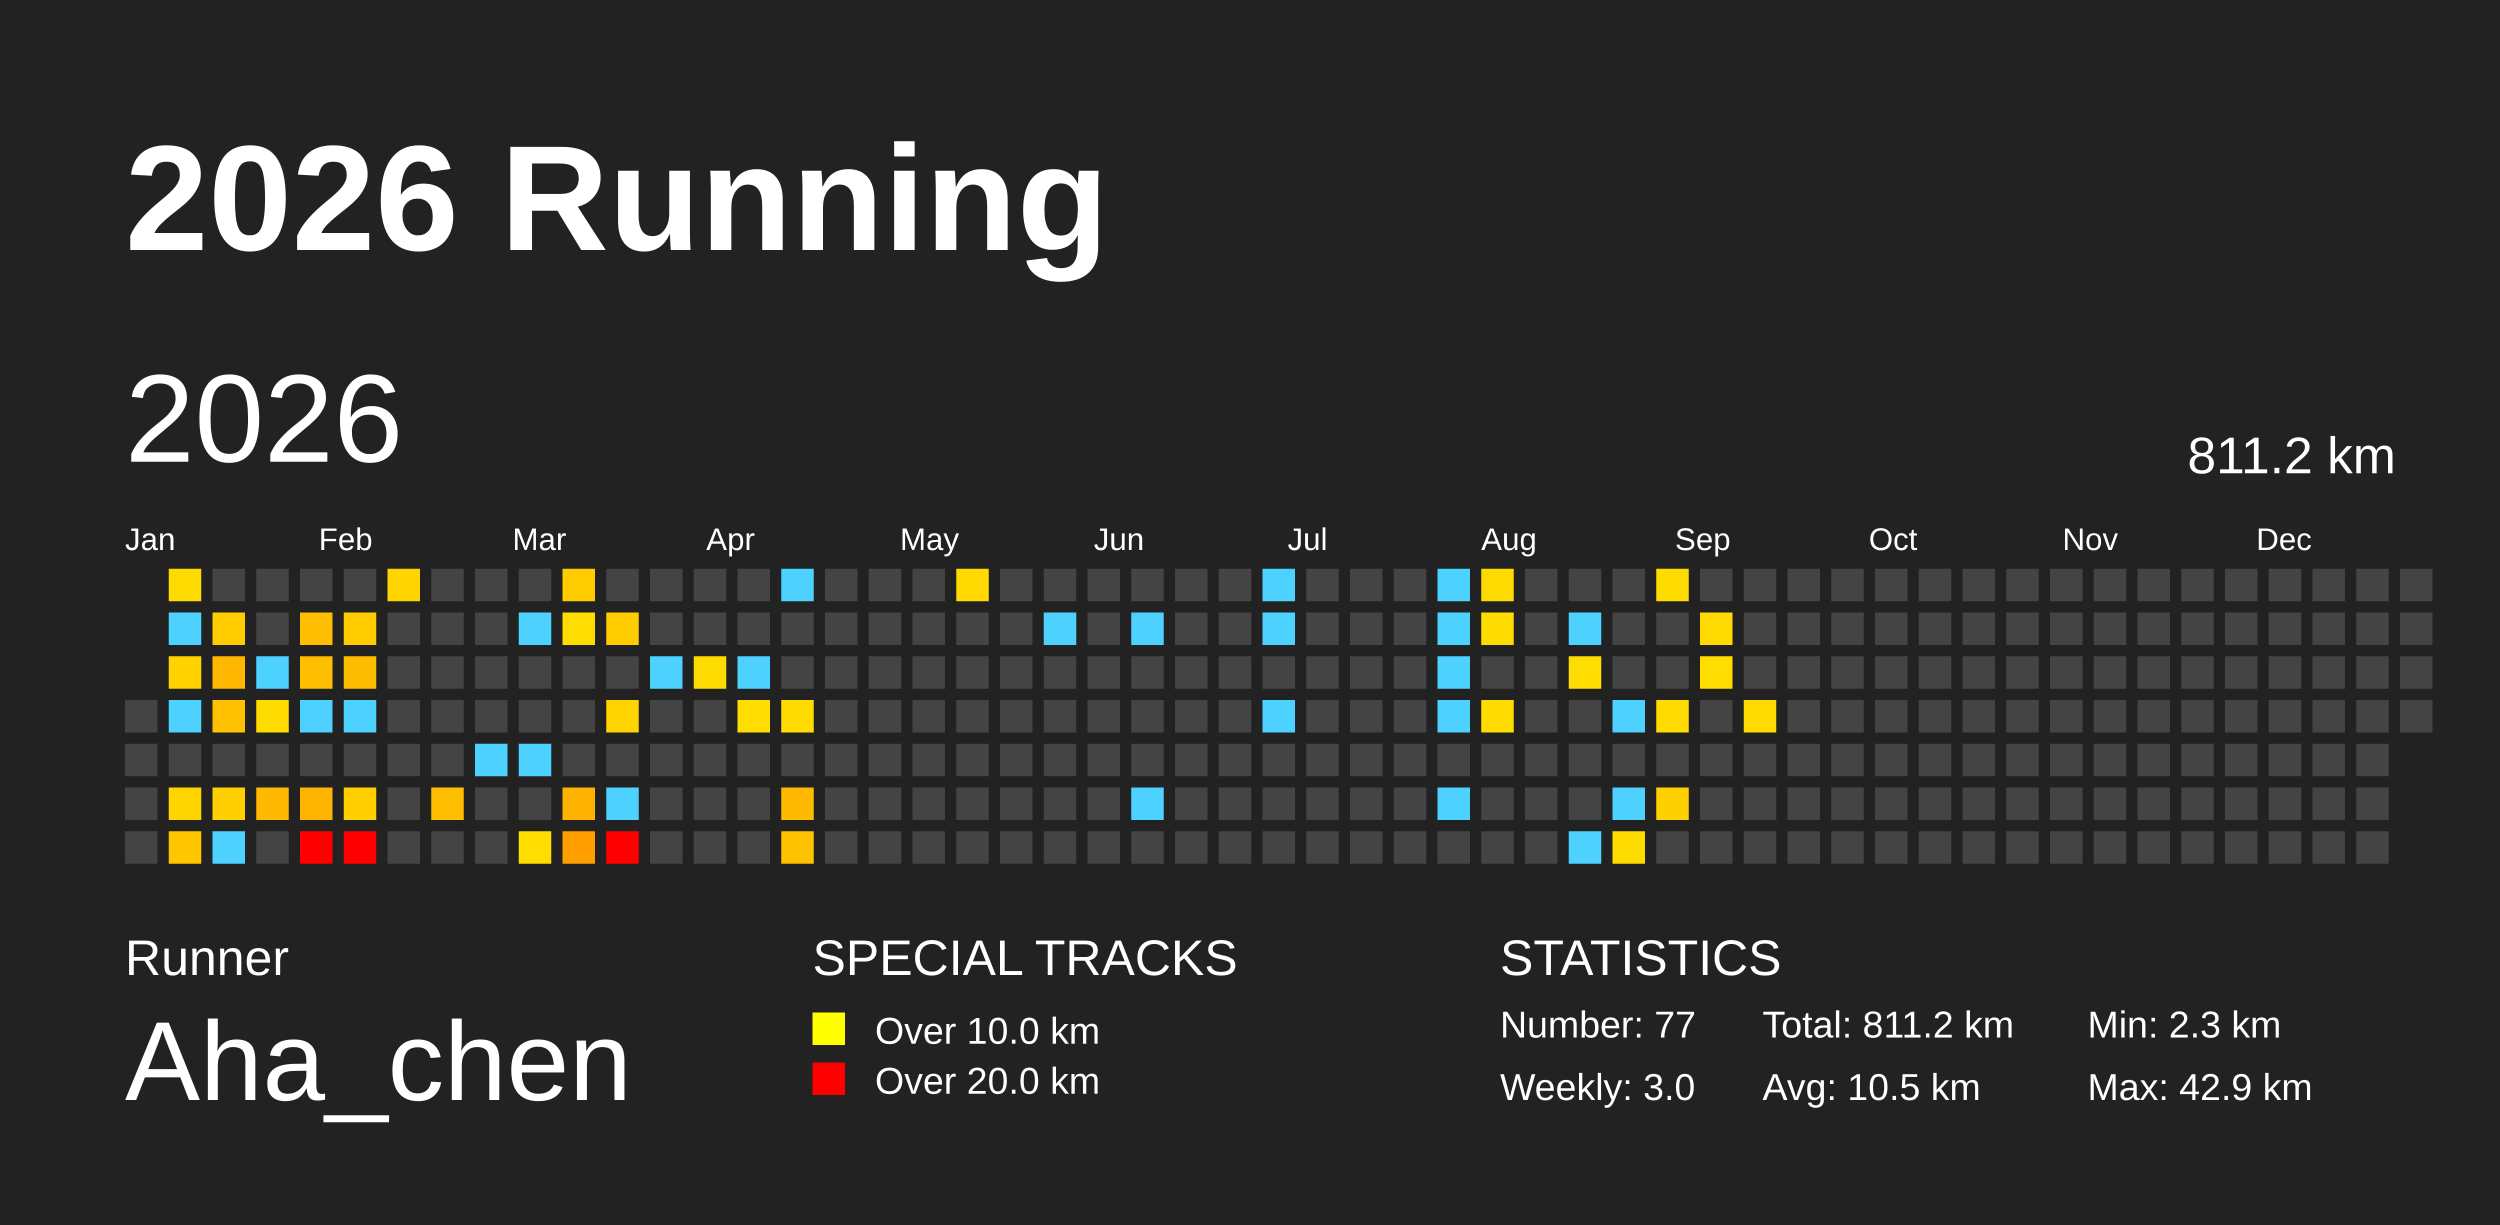
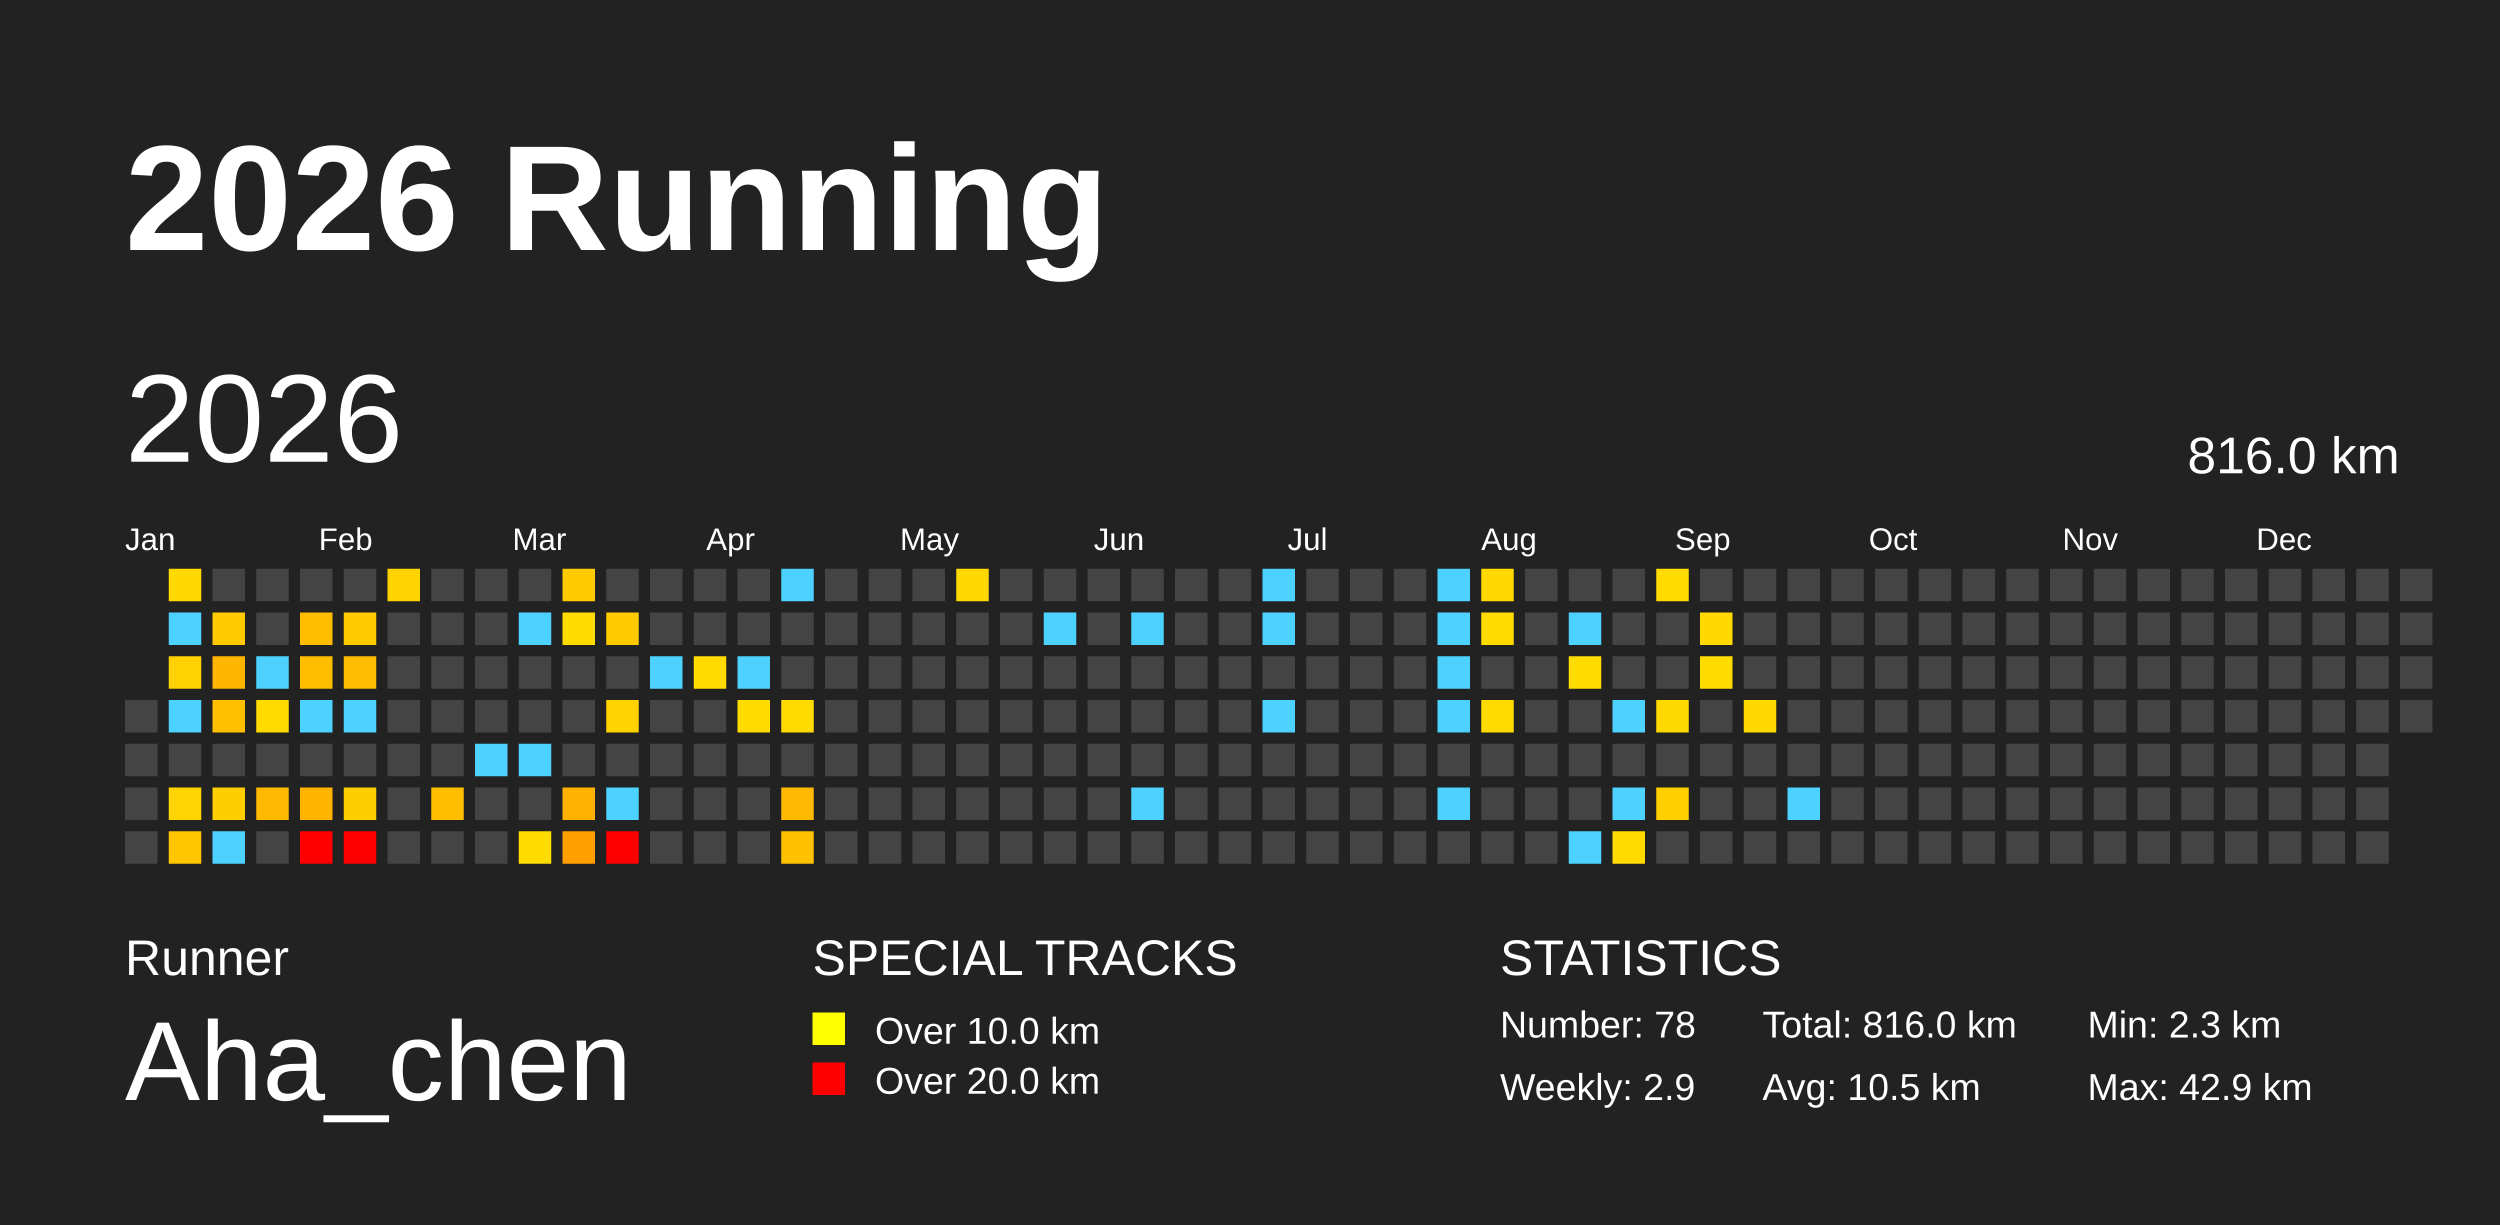
<svg xmlns="http://www.w3.org/2000/svg" baseProfile="full" height="98mm" version="1.1" viewBox="0,0,200,98" width="200mm">
  <defs />
  <rect fill="#222222" height="98" width="200" x="0" y="0" />
  <text fill="#FFFFFF" style="font-size:12px; font-family:Arial; font-weight:bold;" x="10" y="20">2026 Running</text>
  <text fill="#FFFFFF" style="font-size:4px; font-family:Arial" x="10" y="78">Runner</text>
  <text fill="#FFFFFF" style="font-size:9px; font-family:Arial" x="10" y="88">Aha_chen</text>
  <text fill="#FFFFFF" style="font-size:4px; font-family:Arial" x="65" y="78">SPECIAL TRACKS</text>
  <rect fill="yellow" height="2.6" width="2.6" x="65" y="81" />
  <text fill="#FFFFFF" style="font-size:3px; font-family:Arial" x="70" y="83.5">Over 10.0 km</text>
  <rect fill="red" height="2.6" width="2.6" x="65" y="85" />
  <text fill="#FFFFFF" style="font-size:3px; font-family:Arial" x="70" y="87.5">Over 20.0 km</text>
  <text fill="#FFFFFF" style="font-size:4px; font-family:Arial" x="120" y="78">STATISTICS</text>
-   <text fill="#FFFFFF" style="font-size:3px; font-family:Arial" x="120" y="83">Number: 77</text>
-   <text fill="#FFFFFF" style="font-size:3px; font-family:Arial" x="120" y="88">Weekly: 3.0</text>
-   <text fill="#FFFFFF" style="font-size:3px; font-family:Arial" x="141" y="83">Total: 811.2 km</text>
+   <text fill="#FFFFFF" style="font-size:3px; font-family:Arial" x="120" y="83">Number: 78</text>
+   <text fill="#FFFFFF" style="font-size:3px; font-family:Arial" x="120" y="88">Weekly: 2.9</text>
+   <text fill="#FFFFFF" style="font-size:3px; font-family:Arial" x="141" y="83">Total: 816.0 km</text>
  <text fill="#FFFFFF" style="font-size:3px; font-family:Arial" x="141" y="88">Avg: 10.5 km</text>
  <text fill="#FFFFFF" style="font-size:3px; font-family:Arial" x="167" y="83">Min: 2.3 km</text>
  <text fill="#FFFFFF" style="font-size:3px; font-family:Arial" x="167" y="88">Max: 42.9 km</text>
  <text dominant-baseline="hanging" fill="#FFFFFF" style="font-size:10.0px; font-family:Arial;" x="10" y="30">2026</text>
-   <text dominant-baseline="hanging" fill="#FFFFFF" style="font-size:4.125px; font-family:Arial;" x="175" y="35">811.2 km</text>
+   <text dominant-baseline="hanging" fill="#FFFFFF" style="font-size:4.125px; font-family:Arial;" x="175" y="35">816.0 km</text>
  <text fill="#FFFFFF" style="font-size:2.5px; font-family:Arial" x="10.0" y="44">Jan</text>
  <text fill="#FFFFFF" style="font-size:2.5px; font-family:Arial" x="25.5" y="44">Feb</text>
  <text fill="#FFFFFF" style="font-size:2.5px; font-family:Arial" x="41.0" y="44">Mar</text>
  <text fill="#FFFFFF" style="font-size:2.5px; font-family:Arial" x="56.5" y="44">Apr</text>
  <text fill="#FFFFFF" style="font-size:2.5px; font-family:Arial" x="72.0" y="44">May</text>
  <text fill="#FFFFFF" style="font-size:2.5px; font-family:Arial" x="87.5" y="44">Jun</text>
  <text fill="#FFFFFF" style="font-size:2.5px; font-family:Arial" x="103.0" y="44">Jul</text>
  <text fill="#FFFFFF" style="font-size:2.5px; font-family:Arial" x="118.5" y="44">Aug</text>
  <text fill="#FFFFFF" style="font-size:2.5px; font-family:Arial" x="134.0" y="44">Sep</text>
  <text fill="#FFFFFF" style="font-size:2.5px; font-family:Arial" x="149.5" y="44">Oct</text>
  <text fill="#FFFFFF" style="font-size:2.5px; font-family:Arial" x="165.0" y="44">Nov</text>
  <text fill="#FFFFFF" style="font-size:2.5px; font-family:Arial" x="180.5" y="44">Dec</text>
  <rect fill="#444444" height="2.6" width="2.6" x="10.0" y="56.0" />
  <rect fill="#444444" height="2.6" width="2.6" x="10.0" y="59.5" />
  <rect fill="#444444" height="2.6" width="2.6" x="10.0" y="63.0" />
  <rect fill="#444444" height="2.6" width="2.6" x="10.0" y="66.5" />
-   <rect fill="#ffda00" height="2.6" width="2.6" x="13.5" y="45.5" />
+   <rect fill="#ffd900" height="2.6" width="2.6" x="13.5" y="45.5" />
  <rect fill="#4dd2ff" height="2.6" width="2.6" x="13.5" y="49.0" />
-   <rect fill="#ffd200" height="2.6" width="2.6" x="13.5" y="52.5" />
+   <rect fill="#ffd100" height="2.6" width="2.6" x="13.5" y="52.5" />
  <rect fill="#4dd2ff" height="2.6" width="2.6" x="13.5" y="56.0" />
  <rect fill="#444444" height="2.6" width="2.6" x="13.5" y="59.5" />
-   <rect fill="#ffd500" height="2.6" width="2.6" x="13.5" y="63.0" />
-   <rect fill="#ffc600" height="2.6" width="2.6" x="13.5" y="66.5" />
+   <rect fill="#ffd400" height="2.6" width="2.6" x="13.5" y="63.0" />
+   <rect fill="#ffc500" height="2.6" width="2.6" x="13.5" y="66.5" />
  <rect fill="#444444" height="2.6" width="2.6" x="17.0" y="45.5" />
-   <rect fill="#ffcc00" height="2.6" width="2.6" x="17.0" y="49.0" />
-   <rect fill="#ffb700" height="2.6" width="2.6" x="17.0" y="52.5" />
-   <rect fill="#ffc100" height="2.6" width="2.6" x="17.0" y="56.0" />
+   <rect fill="#ffcb00" height="2.6" width="2.6" x="17.0" y="49.0" />
+   <rect fill="#ffb600" height="2.6" width="2.6" x="17.0" y="52.5" />
+   <rect fill="#ffc000" height="2.6" width="2.6" x="17.0" y="56.0" />
  <rect fill="#444444" height="2.6" width="2.6" x="17.0" y="59.5" />
-   <rect fill="#ffcf00" height="2.6" width="2.6" x="17.0" y="63.0" />
+   <rect fill="#ffce00" height="2.6" width="2.6" x="17.0" y="63.0" />
  <rect fill="#4dd2ff" height="2.6" width="2.6" x="17.0" y="66.5" />
  <rect fill="#444444" height="2.6" width="2.6" x="20.5" y="45.5" />
  <rect fill="#444444" height="2.6" width="2.6" x="20.5" y="49.0" />
  <rect fill="#4dd2ff" height="2.6" width="2.6" x="20.5" y="52.5" />
-   <rect fill="#ffdc00" height="2.6" width="2.6" x="20.5" y="56.0" />
+   <rect fill="#ffdb00" height="2.6" width="2.6" x="20.5" y="56.0" />
  <rect fill="#444444" height="2.6" width="2.6" x="20.5" y="59.5" />
  <rect fill="#ffb900" height="2.6" width="2.6" x="20.5" y="63.0" />
  <rect fill="#444444" height="2.6" width="2.6" x="20.5" y="66.5" />
  <rect fill="#444444" height="2.6" width="2.6" x="24.0" y="45.5" />
-   <rect fill="#ffbe00" height="2.6" width="2.6" x="24.0" y="49.0" />
-   <rect fill="#ffbe00" height="2.6" width="2.6" x="24.0" y="52.5" />
+   <rect fill="#ffbd00" height="2.6" width="2.6" x="24.0" y="49.0" />
+   <rect fill="#ffbd00" height="2.6" width="2.6" x="24.0" y="52.5" />
  <rect fill="#4dd2ff" height="2.6" width="2.6" x="24.0" y="56.0" />
  <rect fill="#444444" height="2.6" width="2.6" x="24.0" y="59.5" />
-   <rect fill="#ffb500" height="2.6" width="2.6" x="24.0" y="63.0" />
+   <rect fill="#ffb400" height="2.6" width="2.6" x="24.0" y="63.0" />
  <rect fill="red" height="2.6" width="2.6" x="24.0" y="66.5" />
  <rect fill="#444444" height="2.6" width="2.6" x="27.5" y="45.5" />
-   <rect fill="#ffcc00" height="2.6" width="2.6" x="27.5" y="49.0" />
-   <rect fill="#ffbd00" height="2.6" width="2.6" x="27.5" y="52.5" />
+   <rect fill="#ffcb00" height="2.6" width="2.6" x="27.5" y="49.0" />
+   <rect fill="#ffbc00" height="2.6" width="2.6" x="27.5" y="52.5" />
  <rect fill="#4dd2ff" height="2.6" width="2.6" x="27.5" y="56.0" />
  <rect fill="#444444" height="2.6" width="2.6" x="27.5" y="59.5" />
-   <rect fill="#ffcf00" height="2.6" width="2.6" x="27.5" y="63.0" />
+   <rect fill="#ffce00" height="2.6" width="2.6" x="27.5" y="63.0" />
  <rect fill="red" height="2.6" width="2.6" x="27.5" y="66.5" />
-   <rect fill="#ffd400" height="2.6" width="2.6" x="31.0" y="45.5" />
+   <rect fill="#ffd300" height="2.6" width="2.6" x="31.0" y="45.5" />
  <rect fill="#444444" height="2.6" width="2.6" x="31.0" y="49.0" />
  <rect fill="#444444" height="2.6" width="2.6" x="31.0" y="52.5" />
  <rect fill="#444444" height="2.6" width="2.6" x="31.0" y="56.0" />
  <rect fill="#444444" height="2.6" width="2.6" x="31.0" y="59.5" />
  <rect fill="#444444" height="2.6" width="2.6" x="31.0" y="63.0" />
  <rect fill="#444444" height="2.6" width="2.6" x="31.0" y="66.5" />
  <rect fill="#444444" height="2.6" width="2.6" x="34.5" y="45.5" />
  <rect fill="#444444" height="2.6" width="2.6" x="34.5" y="49.0" />
  <rect fill="#444444" height="2.6" width="2.6" x="34.5" y="52.5" />
  <rect fill="#444444" height="2.6" width="2.6" x="34.5" y="56.0" />
  <rect fill="#444444" height="2.6" width="2.6" x="34.5" y="59.5" />
-   <rect fill="#ffbf00" height="2.6" width="2.6" x="34.5" y="63.0" />
+   <rect fill="#ffbe00" height="2.6" width="2.6" x="34.5" y="63.0" />
  <rect fill="#444444" height="2.6" width="2.6" x="34.5" y="66.5" />
  <rect fill="#444444" height="2.6" width="2.6" x="38.0" y="45.5" />
  <rect fill="#444444" height="2.6" width="2.6" x="38.0" y="49.0" />
  <rect fill="#444444" height="2.6" width="2.6" x="38.0" y="52.5" />
  <rect fill="#444444" height="2.6" width="2.6" x="38.0" y="56.0" />
  <rect fill="#4dd2ff" height="2.6" width="2.6" x="38.0" y="59.5" />
  <rect fill="#444444" height="2.6" width="2.6" x="38.0" y="63.0" />
  <rect fill="#444444" height="2.6" width="2.6" x="38.0" y="66.5" />
  <rect fill="#444444" height="2.6" width="2.6" x="41.5" y="45.5" />
  <rect fill="#4dd2ff" height="2.6" width="2.6" x="41.5" y="49.0" />
  <rect fill="#444444" height="2.6" width="2.6" x="41.5" y="52.5" />
  <rect fill="#444444" height="2.6" width="2.6" x="41.5" y="56.0" />
  <rect fill="#4dd2ff" height="2.6" width="2.6" x="41.5" y="59.5" />
  <rect fill="#444444" height="2.6" width="2.6" x="41.5" y="63.0" />
-   <rect fill="#ffdd00" height="2.6" width="2.6" x="41.5" y="66.5" />
-   <rect fill="#ffcc00" height="2.6" width="2.6" x="45.0" y="45.5" />
-   <rect fill="#ffdd00" height="2.6" width="2.6" x="45.0" y="49.0" />
+   <rect fill="#ffdc00" height="2.6" width="2.6" x="41.5" y="66.5" />
+   <rect fill="#ffcb00" height="2.6" width="2.6" x="45.0" y="45.5" />
+   <rect fill="#ffdc00" height="2.6" width="2.6" x="45.0" y="49.0" />
  <rect fill="#444444" height="2.6" width="2.6" x="45.0" y="52.5" />
  <rect fill="#444444" height="2.6" width="2.6" x="45.0" y="56.0" />
  <rect fill="#444444" height="2.6" width="2.6" x="45.0" y="59.5" />
  <rect fill="#ffb300" height="2.6" width="2.6" x="45.0" y="63.0" />
-   <rect fill="#ffa000" height="2.6" width="2.6" x="45.0" y="66.5" />
+   <rect fill="#ff9f00" height="2.6" width="2.6" x="45.0" y="66.5" />
  <rect fill="#444444" height="2.6" width="2.6" x="48.5" y="45.5" />
-   <rect fill="#ffcc00" height="2.6" width="2.6" x="48.5" y="49.0" />
+   <rect fill="#ffcb00" height="2.6" width="2.6" x="48.5" y="49.0" />
  <rect fill="#444444" height="2.6" width="2.6" x="48.5" y="52.5" />
-   <rect fill="#ffd400" height="2.6" width="2.6" x="48.5" y="56.0" />
+   <rect fill="#ffd300" height="2.6" width="2.6" x="48.5" y="56.0" />
  <rect fill="#444444" height="2.6" width="2.6" x="48.5" y="59.5" />
  <rect fill="#4dd2ff" height="2.6" width="2.6" x="48.5" y="63.0" />
  <rect fill="red" height="2.6" width="2.6" x="48.5" y="66.5" />
  <rect fill="#444444" height="2.6" width="2.6" x="52.0" y="45.5" />
  <rect fill="#444444" height="2.6" width="2.6" x="52.0" y="49.0" />
  <rect fill="#4dd2ff" height="2.6" width="2.6" x="52.0" y="52.5" />
  <rect fill="#444444" height="2.6" width="2.6" x="52.0" y="56.0" />
  <rect fill="#444444" height="2.6" width="2.6" x="52.0" y="59.5" />
  <rect fill="#444444" height="2.6" width="2.6" x="52.0" y="63.0" />
  <rect fill="#444444" height="2.6" width="2.6" x="52.0" y="66.5" />
  <rect fill="#444444" height="2.6" width="2.6" x="55.5" y="45.5" />
  <rect fill="#444444" height="2.6" width="2.6" x="55.5" y="49.0" />
-   <rect fill="#ffdc00" height="2.6" width="2.6" x="55.5" y="52.5" />
+   <rect fill="#ffdb00" height="2.6" width="2.6" x="55.5" y="52.5" />
  <rect fill="#444444" height="2.6" width="2.6" x="55.5" y="56.0" />
  <rect fill="#444444" height="2.6" width="2.6" x="55.5" y="59.5" />
  <rect fill="#444444" height="2.6" width="2.6" x="55.5" y="63.0" />
  <rect fill="#444444" height="2.6" width="2.6" x="55.5" y="66.5" />
  <rect fill="#444444" height="2.6" width="2.6" x="59.0" y="45.5" />
  <rect fill="#444444" height="2.6" width="2.6" x="59.0" y="49.0" />
  <rect fill="#4dd2ff" height="2.6" width="2.6" x="59.0" y="52.5" />
-   <rect fill="#ffdd00" height="2.6" width="2.6" x="59.0" y="56.0" />
+   <rect fill="#ffdc00" height="2.6" width="2.6" x="59.0" y="56.0" />
  <rect fill="#444444" height="2.6" width="2.6" x="59.0" y="59.5" />
  <rect fill="#444444" height="2.6" width="2.6" x="59.0" y="63.0" />
  <rect fill="#444444" height="2.6" width="2.6" x="59.0" y="66.5" />
  <rect fill="#4dd2ff" height="2.6" width="2.6" x="62.5" y="45.5" />
  <rect fill="#444444" height="2.6" width="2.6" x="62.5" y="49.0" />
  <rect fill="#444444" height="2.6" width="2.6" x="62.5" y="52.5" />
-   <rect fill="#ffdc00" height="2.6" width="2.6" x="62.5" y="56.0" />
+   <rect fill="#ffdb00" height="2.6" width="2.6" x="62.5" y="56.0" />
  <rect fill="#444444" height="2.6" width="2.6" x="62.5" y="59.5" />
-   <rect fill="#ffba00" height="2.6" width="2.6" x="62.5" y="63.0" />
-   <rect fill="#ffc200" height="2.6" width="2.6" x="62.5" y="66.5" />
+   <rect fill="#ffb900" height="2.6" width="2.6" x="62.5" y="63.0" />
+   <rect fill="#ffc100" height="2.6" width="2.6" x="62.5" y="66.5" />
  <rect fill="#444444" height="2.6" width="2.6" x="66.0" y="45.5" />
  <rect fill="#444444" height="2.6" width="2.6" x="66.0" y="49.0" />
  <rect fill="#444444" height="2.6" width="2.6" x="66.0" y="52.5" />
  <rect fill="#444444" height="2.6" width="2.6" x="66.0" y="56.0" />
  <rect fill="#444444" height="2.6" width="2.6" x="66.0" y="59.5" />
  <rect fill="#444444" height="2.6" width="2.6" x="66.0" y="63.0" />
  <rect fill="#444444" height="2.6" width="2.6" x="66.0" y="66.5" />
  <rect fill="#444444" height="2.6" width="2.6" x="69.5" y="45.5" />
  <rect fill="#444444" height="2.6" width="2.6" x="69.5" y="49.0" />
  <rect fill="#444444" height="2.6" width="2.6" x="69.5" y="52.5" />
  <rect fill="#444444" height="2.6" width="2.6" x="69.5" y="56.0" />
  <rect fill="#444444" height="2.6" width="2.6" x="69.5" y="59.5" />
  <rect fill="#444444" height="2.6" width="2.6" x="69.5" y="63.0" />
  <rect fill="#444444" height="2.6" width="2.6" x="69.5" y="66.5" />
  <rect fill="#444444" height="2.6" width="2.6" x="73.0" y="45.5" />
  <rect fill="#444444" height="2.6" width="2.6" x="73.0" y="49.0" />
  <rect fill="#444444" height="2.6" width="2.6" x="73.0" y="52.5" />
  <rect fill="#444444" height="2.6" width="2.6" x="73.0" y="56.0" />
  <rect fill="#444444" height="2.6" width="2.6" x="73.0" y="59.5" />
  <rect fill="#444444" height="2.6" width="2.6" x="73.0" y="63.0" />
  <rect fill="#444444" height="2.6" width="2.6" x="73.0" y="66.5" />
-   <rect fill="#ffd900" height="2.6" width="2.6" x="76.5" y="45.5" />
+   <rect fill="#ffd800" height="2.6" width="2.6" x="76.5" y="45.5" />
  <rect fill="#444444" height="2.6" width="2.6" x="76.5" y="49.0" />
  <rect fill="#444444" height="2.6" width="2.6" x="76.5" y="52.5" />
  <rect fill="#444444" height="2.6" width="2.6" x="76.5" y="56.0" />
  <rect fill="#444444" height="2.6" width="2.6" x="76.5" y="59.5" />
  <rect fill="#444444" height="2.6" width="2.6" x="76.5" y="63.0" />
  <rect fill="#444444" height="2.6" width="2.6" x="76.5" y="66.5" />
  <rect fill="#444444" height="2.6" width="2.6" x="80.0" y="45.5" />
  <rect fill="#444444" height="2.6" width="2.6" x="80.0" y="49.0" />
  <rect fill="#444444" height="2.6" width="2.6" x="80.0" y="52.5" />
  <rect fill="#444444" height="2.6" width="2.6" x="80.0" y="56.0" />
  <rect fill="#444444" height="2.6" width="2.6" x="80.0" y="59.5" />
  <rect fill="#444444" height="2.6" width="2.6" x="80.0" y="63.0" />
  <rect fill="#444444" height="2.6" width="2.6" x="80.0" y="66.5" />
  <rect fill="#444444" height="2.6" width="2.6" x="83.5" y="45.5" />
  <rect fill="#4dd2ff" height="2.6" width="2.6" x="83.5" y="49.0" />
  <rect fill="#444444" height="2.6" width="2.6" x="83.5" y="52.5" />
  <rect fill="#444444" height="2.6" width="2.6" x="83.5" y="56.0" />
  <rect fill="#444444" height="2.6" width="2.6" x="83.5" y="59.5" />
  <rect fill="#444444" height="2.6" width="2.6" x="83.5" y="63.0" />
  <rect fill="#444444" height="2.6" width="2.6" x="83.5" y="66.5" />
  <rect fill="#444444" height="2.6" width="2.6" x="87.0" y="45.5" />
  <rect fill="#444444" height="2.6" width="2.6" x="87.0" y="49.0" />
  <rect fill="#444444" height="2.6" width="2.6" x="87.0" y="52.5" />
  <rect fill="#444444" height="2.6" width="2.6" x="87.0" y="56.0" />
  <rect fill="#444444" height="2.6" width="2.6" x="87.0" y="59.5" />
  <rect fill="#444444" height="2.6" width="2.6" x="87.0" y="63.0" />
  <rect fill="#444444" height="2.6" width="2.6" x="87.0" y="66.5" />
  <rect fill="#444444" height="2.6" width="2.6" x="90.5" y="45.5" />
  <rect fill="#4dd2ff" height="2.6" width="2.6" x="90.5" y="49.0" />
  <rect fill="#444444" height="2.6" width="2.6" x="90.5" y="52.5" />
  <rect fill="#444444" height="2.6" width="2.6" x="90.5" y="56.0" />
  <rect fill="#444444" height="2.6" width="2.6" x="90.5" y="59.5" />
  <rect fill="#4dd2ff" height="2.6" width="2.6" x="90.5" y="63.0" />
  <rect fill="#444444" height="2.6" width="2.6" x="90.5" y="66.5" />
  <rect fill="#444444" height="2.6" width="2.6" x="94.0" y="45.5" />
  <rect fill="#444444" height="2.6" width="2.6" x="94.0" y="49.0" />
  <rect fill="#444444" height="2.6" width="2.6" x="94.0" y="52.5" />
  <rect fill="#444444" height="2.6" width="2.6" x="94.0" y="56.0" />
  <rect fill="#444444" height="2.6" width="2.6" x="94.0" y="59.5" />
  <rect fill="#444444" height="2.6" width="2.6" x="94.0" y="63.0" />
  <rect fill="#444444" height="2.6" width="2.6" x="94.0" y="66.5" />
  <rect fill="#444444" height="2.6" width="2.6" x="97.5" y="45.5" />
  <rect fill="#444444" height="2.6" width="2.6" x="97.5" y="49.0" />
  <rect fill="#444444" height="2.6" width="2.6" x="97.5" y="52.5" />
  <rect fill="#444444" height="2.6" width="2.6" x="97.5" y="56.0" />
  <rect fill="#444444" height="2.6" width="2.6" x="97.5" y="59.5" />
  <rect fill="#444444" height="2.6" width="2.6" x="97.5" y="63.0" />
  <rect fill="#444444" height="2.6" width="2.6" x="97.5" y="66.5" />
  <rect fill="#4dd2ff" height="2.6" width="2.6" x="101.0" y="45.5" />
  <rect fill="#4dd2ff" height="2.6" width="2.6" x="101.0" y="49.0" />
  <rect fill="#444444" height="2.6" width="2.6" x="101.0" y="52.5" />
  <rect fill="#4dd2ff" height="2.6" width="2.6" x="101.0" y="56.0" />
  <rect fill="#444444" height="2.6" width="2.6" x="101.0" y="59.5" />
  <rect fill="#444444" height="2.6" width="2.6" x="101.0" y="63.0" />
  <rect fill="#444444" height="2.6" width="2.6" x="101.0" y="66.5" />
  <rect fill="#444444" height="2.6" width="2.6" x="104.5" y="45.5" />
  <rect fill="#444444" height="2.6" width="2.6" x="104.5" y="49.0" />
  <rect fill="#444444" height="2.6" width="2.6" x="104.5" y="52.5" />
  <rect fill="#444444" height="2.6" width="2.6" x="104.5" y="56.0" />
  <rect fill="#444444" height="2.6" width="2.6" x="104.5" y="59.5" />
  <rect fill="#444444" height="2.6" width="2.6" x="104.5" y="63.0" />
  <rect fill="#444444" height="2.6" width="2.6" x="104.5" y="66.5" />
  <rect fill="#444444" height="2.6" width="2.6" x="108.0" y="45.5" />
  <rect fill="#444444" height="2.6" width="2.6" x="108.0" y="49.0" />
  <rect fill="#444444" height="2.6" width="2.6" x="108.0" y="52.5" />
  <rect fill="#444444" height="2.6" width="2.6" x="108.0" y="56.0" />
  <rect fill="#444444" height="2.6" width="2.6" x="108.0" y="59.5" />
  <rect fill="#444444" height="2.6" width="2.6" x="108.0" y="63.0" />
  <rect fill="#444444" height="2.6" width="2.6" x="108.0" y="66.5" />
  <rect fill="#444444" height="2.6" width="2.6" x="111.5" y="45.5" />
  <rect fill="#444444" height="2.6" width="2.6" x="111.5" y="49.0" />
  <rect fill="#444444" height="2.6" width="2.6" x="111.5" y="52.5" />
  <rect fill="#444444" height="2.6" width="2.6" x="111.5" y="56.0" />
  <rect fill="#444444" height="2.6" width="2.6" x="111.5" y="59.5" />
  <rect fill="#444444" height="2.6" width="2.6" x="111.5" y="63.0" />
  <rect fill="#444444" height="2.6" width="2.6" x="111.5" y="66.5" />
  <rect fill="#4dd2ff" height="2.6" width="2.6" x="115.0" y="45.5" />
  <rect fill="#4dd2ff" height="2.6" width="2.6" x="115.0" y="49.0" />
  <rect fill="#4dd2ff" height="2.6" width="2.6" x="115.0" y="52.5" />
  <rect fill="#4dd2ff" height="2.6" width="2.6" x="115.0" y="56.0" />
  <rect fill="#444444" height="2.6" width="2.6" x="115.0" y="59.5" />
  <rect fill="#4dd2ff" height="2.6" width="2.6" x="115.0" y="63.0" />
  <rect fill="#444444" height="2.6" width="2.6" x="115.0" y="66.5" />
-   <rect fill="#ffda00" height="2.6" width="2.6" x="118.5" y="45.5" />
-   <rect fill="#ffdc00" height="2.6" width="2.6" x="118.5" y="49.0" />
+   <rect fill="#ffd800" height="2.6" width="2.6" x="118.5" y="45.5" />
+   <rect fill="#ffdb00" height="2.6" width="2.6" x="118.5" y="49.0" />
  <rect fill="#444444" height="2.6" width="2.6" x="118.5" y="52.5" />
-   <rect fill="#ffdc00" height="2.6" width="2.6" x="118.5" y="56.0" />
+   <rect fill="#ffdb00" height="2.6" width="2.6" x="118.5" y="56.0" />
  <rect fill="#444444" height="2.6" width="2.6" x="118.5" y="59.5" />
  <rect fill="#444444" height="2.6" width="2.6" x="118.5" y="63.0" />
  <rect fill="#444444" height="2.6" width="2.6" x="118.5" y="66.5" />
  <rect fill="#444444" height="2.6" width="2.6" x="122.0" y="45.5" />
  <rect fill="#444444" height="2.6" width="2.6" x="122.0" y="49.0" />
  <rect fill="#444444" height="2.6" width="2.6" x="122.0" y="52.5" />
  <rect fill="#444444" height="2.6" width="2.6" x="122.0" y="56.0" />
  <rect fill="#444444" height="2.6" width="2.6" x="122.0" y="59.5" />
  <rect fill="#444444" height="2.6" width="2.6" x="122.0" y="63.0" />
  <rect fill="#444444" height="2.6" width="2.6" x="122.0" y="66.5" />
  <rect fill="#444444" height="2.6" width="2.6" x="125.5" y="45.5" />
  <rect fill="#4dd2ff" height="2.6" width="2.6" x="125.5" y="49.0" />
-   <rect fill="#ffdd00" height="2.6" width="2.6" x="125.5" y="52.5" />
+   <rect fill="#ffdc00" height="2.6" width="2.6" x="125.5" y="52.5" />
  <rect fill="#444444" height="2.6" width="2.6" x="125.5" y="56.0" />
  <rect fill="#444444" height="2.6" width="2.6" x="125.5" y="59.5" />
  <rect fill="#444444" height="2.6" width="2.6" x="125.5" y="63.0" />
  <rect fill="#4dd2ff" height="2.6" width="2.6" x="125.5" y="66.5" />
  <rect fill="#444444" height="2.6" width="2.6" x="129.0" y="45.5" />
  <rect fill="#444444" height="2.6" width="2.6" x="129.0" y="49.0" />
  <rect fill="#444444" height="2.6" width="2.6" x="129.0" y="52.5" />
  <rect fill="#4dd2ff" height="2.6" width="2.6" x="129.0" y="56.0" />
  <rect fill="#444444" height="2.6" width="2.6" x="129.0" y="59.5" />
  <rect fill="#4dd2ff" height="2.6" width="2.6" x="129.0" y="63.0" />
-   <rect fill="#ffdc00" height="2.6" width="2.6" x="129.0" y="66.5" />
-   <rect fill="#ffdc00" height="2.6" width="2.6" x="132.5" y="45.5" />
+   <rect fill="#ffdb00" height="2.6" width="2.6" x="129.0" y="66.5" />
+   <rect fill="#ffdb00" height="2.6" width="2.6" x="132.5" y="45.5" />
  <rect fill="#444444" height="2.6" width="2.6" x="132.5" y="49.0" />
  <rect fill="#444444" height="2.6" width="2.6" x="132.5" y="52.5" />
-   <rect fill="#ffdb00" height="2.6" width="2.6" x="132.5" y="56.0" />
+   <rect fill="#ffda00" height="2.6" width="2.6" x="132.5" y="56.0" />
  <rect fill="#444444" height="2.6" width="2.6" x="132.5" y="59.5" />
-   <rect fill="#ffd000" height="2.6" width="2.6" x="132.5" y="63.0" />
+   <rect fill="#ffcf00" height="2.6" width="2.6" x="132.5" y="63.0" />
  <rect fill="#444444" height="2.6" width="2.6" x="132.5" y="66.5" />
  <rect fill="#444444" height="2.6" width="2.6" x="136.0" y="45.5" />
-   <rect fill="#ffda00" height="2.6" width="2.6" x="136.0" y="49.0" />
-   <rect fill="#ffdd00" height="2.6" width="2.6" x="136.0" y="52.5" />
+   <rect fill="#ffd900" height="2.6" width="2.6" x="136.0" y="49.0" />
+   <rect fill="#ffdc00" height="2.6" width="2.6" x="136.0" y="52.5" />
  <rect fill="#444444" height="2.6" width="2.6" x="136.0" y="56.0" />
  <rect fill="#444444" height="2.6" width="2.6" x="136.0" y="59.5" />
  <rect fill="#444444" height="2.6" width="2.6" x="136.0" y="63.0" />
  <rect fill="#444444" height="2.6" width="2.6" x="136.0" y="66.5" />
  <rect fill="#444444" height="2.6" width="2.6" x="139.5" y="45.5" />
  <rect fill="#444444" height="2.6" width="2.6" x="139.5" y="49.0" />
  <rect fill="#444444" height="2.6" width="2.6" x="139.5" y="52.5" />
-   <rect fill="#ffda00" height="2.6" width="2.6" x="139.5" y="56.0" />
+   <rect fill="#ffd900" height="2.6" width="2.6" x="139.5" y="56.0" />
  <rect fill="#444444" height="2.6" width="2.6" x="139.5" y="59.5" />
  <rect fill="#444444" height="2.6" width="2.6" x="139.5" y="63.0" />
  <rect fill="#444444" height="2.6" width="2.6" x="139.5" y="66.5" />
  <rect fill="#444444" height="2.6" width="2.6" x="143.0" y="45.5" />
  <rect fill="#444444" height="2.6" width="2.6" x="143.0" y="49.0" />
  <rect fill="#444444" height="2.6" width="2.6" x="143.0" y="52.5" />
  <rect fill="#444444" height="2.6" width="2.6" x="143.0" y="56.0" />
  <rect fill="#444444" height="2.6" width="2.6" x="143.0" y="59.5" />
-   <rect fill="#444444" height="2.6" width="2.6" x="143.0" y="63.0" />
+   <rect fill="#4dd2ff" height="2.6" width="2.6" x="143.0" y="63.0" />
  <rect fill="#444444" height="2.6" width="2.6" x="143.0" y="66.5" />
  <rect fill="#444444" height="2.6" width="2.6" x="146.5" y="45.5" />
  <rect fill="#444444" height="2.6" width="2.6" x="146.5" y="49.0" />
  <rect fill="#444444" height="2.6" width="2.6" x="146.5" y="52.5" />
  <rect fill="#444444" height="2.6" width="2.6" x="146.5" y="56.0" />
  <rect fill="#444444" height="2.6" width="2.6" x="146.5" y="59.5" />
  <rect fill="#444444" height="2.6" width="2.6" x="146.5" y="63.0" />
  <rect fill="#444444" height="2.6" width="2.6" x="146.5" y="66.5" />
  <rect fill="#444444" height="2.6" width="2.6" x="150.0" y="45.5" />
  <rect fill="#444444" height="2.6" width="2.6" x="150.0" y="49.0" />
  <rect fill="#444444" height="2.6" width="2.6" x="150.0" y="52.5" />
  <rect fill="#444444" height="2.6" width="2.6" x="150.0" y="56.0" />
  <rect fill="#444444" height="2.6" width="2.6" x="150.0" y="59.5" />
  <rect fill="#444444" height="2.6" width="2.6" x="150.0" y="63.0" />
  <rect fill="#444444" height="2.6" width="2.6" x="150.0" y="66.5" />
  <rect fill="#444444" height="2.6" width="2.6" x="153.5" y="45.5" />
  <rect fill="#444444" height="2.6" width="2.6" x="153.5" y="49.0" />
  <rect fill="#444444" height="2.6" width="2.6" x="153.5" y="52.5" />
  <rect fill="#444444" height="2.6" width="2.6" x="153.5" y="56.0" />
  <rect fill="#444444" height="2.6" width="2.6" x="153.5" y="59.5" />
  <rect fill="#444444" height="2.6" width="2.6" x="153.5" y="63.0" />
  <rect fill="#444444" height="2.6" width="2.6" x="153.5" y="66.5" />
  <rect fill="#444444" height="2.6" width="2.6" x="157.0" y="45.5" />
  <rect fill="#444444" height="2.6" width="2.6" x="157.0" y="49.0" />
  <rect fill="#444444" height="2.6" width="2.6" x="157.0" y="52.5" />
  <rect fill="#444444" height="2.6" width="2.6" x="157.0" y="56.0" />
  <rect fill="#444444" height="2.6" width="2.6" x="157.0" y="59.5" />
  <rect fill="#444444" height="2.6" width="2.6" x="157.0" y="63.0" />
  <rect fill="#444444" height="2.6" width="2.6" x="157.0" y="66.5" />
  <rect fill="#444444" height="2.6" width="2.6" x="160.5" y="45.5" />
  <rect fill="#444444" height="2.6" width="2.6" x="160.5" y="49.0" />
  <rect fill="#444444" height="2.6" width="2.6" x="160.5" y="52.5" />
  <rect fill="#444444" height="2.6" width="2.6" x="160.5" y="56.0" />
  <rect fill="#444444" height="2.6" width="2.6" x="160.5" y="59.5" />
  <rect fill="#444444" height="2.6" width="2.6" x="160.5" y="63.0" />
  <rect fill="#444444" height="2.6" width="2.6" x="160.5" y="66.5" />
  <rect fill="#444444" height="2.6" width="2.6" x="164.0" y="45.5" />
  <rect fill="#444444" height="2.6" width="2.6" x="164.0" y="49.0" />
  <rect fill="#444444" height="2.6" width="2.6" x="164.0" y="52.5" />
  <rect fill="#444444" height="2.6" width="2.6" x="164.0" y="56.0" />
  <rect fill="#444444" height="2.6" width="2.6" x="164.0" y="59.5" />
  <rect fill="#444444" height="2.6" width="2.6" x="164.0" y="63.0" />
  <rect fill="#444444" height="2.6" width="2.6" x="164.0" y="66.5" />
  <rect fill="#444444" height="2.6" width="2.6" x="167.5" y="45.5" />
  <rect fill="#444444" height="2.6" width="2.6" x="167.5" y="49.0" />
  <rect fill="#444444" height="2.6" width="2.6" x="167.5" y="52.5" />
  <rect fill="#444444" height="2.6" width="2.6" x="167.5" y="56.0" />
  <rect fill="#444444" height="2.6" width="2.6" x="167.5" y="59.5" />
  <rect fill="#444444" height="2.6" width="2.6" x="167.5" y="63.0" />
  <rect fill="#444444" height="2.6" width="2.6" x="167.5" y="66.5" />
  <rect fill="#444444" height="2.6" width="2.6" x="171.0" y="45.5" />
  <rect fill="#444444" height="2.6" width="2.6" x="171.0" y="49.0" />
  <rect fill="#444444" height="2.6" width="2.6" x="171.0" y="52.5" />
  <rect fill="#444444" height="2.6" width="2.6" x="171.0" y="56.0" />
  <rect fill="#444444" height="2.6" width="2.6" x="171.0" y="59.5" />
  <rect fill="#444444" height="2.6" width="2.6" x="171.0" y="63.0" />
  <rect fill="#444444" height="2.6" width="2.6" x="171.0" y="66.5" />
  <rect fill="#444444" height="2.6" width="2.6" x="174.5" y="45.5" />
  <rect fill="#444444" height="2.6" width="2.6" x="174.5" y="49.0" />
  <rect fill="#444444" height="2.6" width="2.6" x="174.5" y="52.5" />
  <rect fill="#444444" height="2.6" width="2.6" x="174.5" y="56.0" />
  <rect fill="#444444" height="2.6" width="2.6" x="174.5" y="59.5" />
  <rect fill="#444444" height="2.6" width="2.6" x="174.5" y="63.0" />
  <rect fill="#444444" height="2.6" width="2.6" x="174.5" y="66.5" />
  <rect fill="#444444" height="2.6" width="2.6" x="178.0" y="45.5" />
  <rect fill="#444444" height="2.6" width="2.6" x="178.0" y="49.0" />
  <rect fill="#444444" height="2.6" width="2.6" x="178.0" y="52.5" />
  <rect fill="#444444" height="2.6" width="2.6" x="178.0" y="56.0" />
  <rect fill="#444444" height="2.6" width="2.6" x="178.0" y="59.5" />
  <rect fill="#444444" height="2.6" width="2.6" x="178.0" y="63.0" />
  <rect fill="#444444" height="2.6" width="2.6" x="178.0" y="66.5" />
  <rect fill="#444444" height="2.6" width="2.6" x="181.5" y="45.5" />
  <rect fill="#444444" height="2.6" width="2.6" x="181.5" y="49.0" />
  <rect fill="#444444" height="2.6" width="2.6" x="181.5" y="52.5" />
  <rect fill="#444444" height="2.6" width="2.6" x="181.5" y="56.0" />
  <rect fill="#444444" height="2.6" width="2.6" x="181.5" y="59.5" />
  <rect fill="#444444" height="2.6" width="2.6" x="181.5" y="63.0" />
  <rect fill="#444444" height="2.6" width="2.6" x="181.5" y="66.5" />
  <rect fill="#444444" height="2.6" width="2.6" x="185.0" y="45.5" />
  <rect fill="#444444" height="2.6" width="2.6" x="185.0" y="49.0" />
  <rect fill="#444444" height="2.6" width="2.6" x="185.0" y="52.5" />
  <rect fill="#444444" height="2.6" width="2.6" x="185.0" y="56.0" />
  <rect fill="#444444" height="2.6" width="2.6" x="185.0" y="59.5" />
  <rect fill="#444444" height="2.6" width="2.6" x="185.0" y="63.0" />
  <rect fill="#444444" height="2.6" width="2.6" x="185.0" y="66.5" />
  <rect fill="#444444" height="2.6" width="2.6" x="188.5" y="45.5" />
  <rect fill="#444444" height="2.6" width="2.6" x="188.5" y="49.0" />
  <rect fill="#444444" height="2.6" width="2.6" x="188.5" y="52.5" />
  <rect fill="#444444" height="2.6" width="2.6" x="188.5" y="56.0" />
  <rect fill="#444444" height="2.6" width="2.6" x="188.5" y="59.5" />
  <rect fill="#444444" height="2.6" width="2.6" x="188.5" y="63.0" />
  <rect fill="#444444" height="2.6" width="2.6" x="188.5" y="66.5" />
  <rect fill="#444444" height="2.6" width="2.6" x="192.0" y="45.5" />
  <rect fill="#444444" height="2.6" width="2.6" x="192.0" y="49.0" />
  <rect fill="#444444" height="2.6" width="2.6" x="192.0" y="52.5" />
  <rect fill="#444444" height="2.6" width="2.6" x="192.0" y="56.0" />
</svg>
